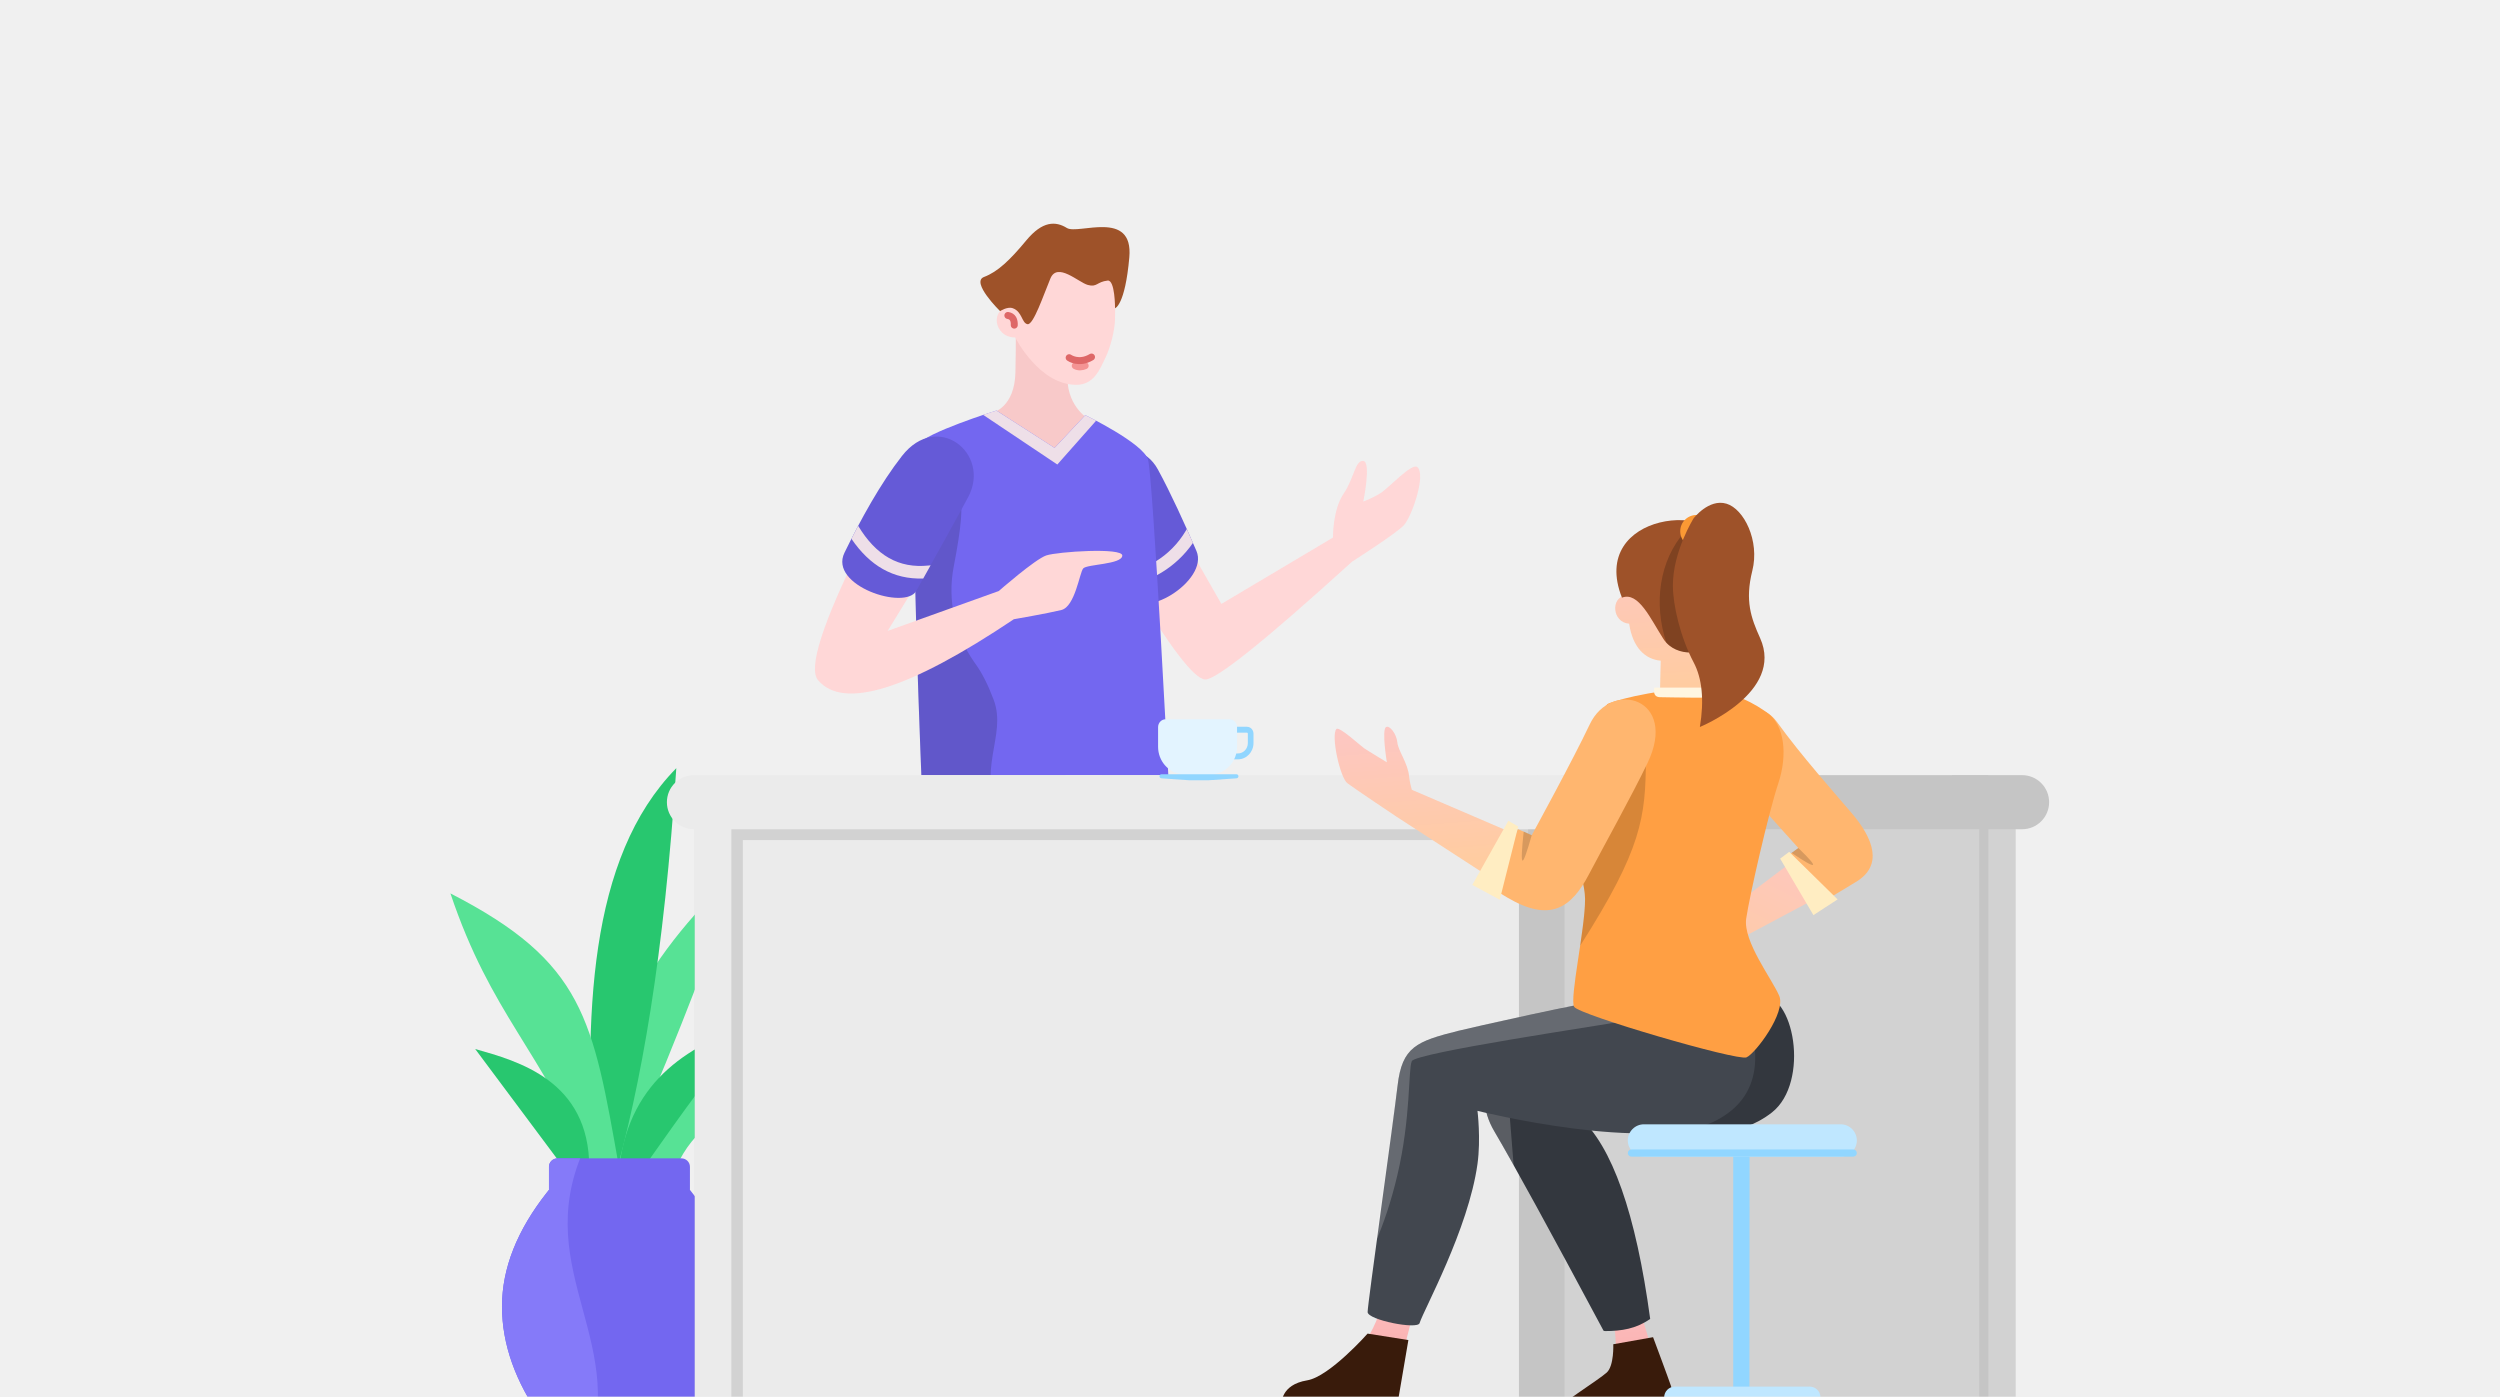
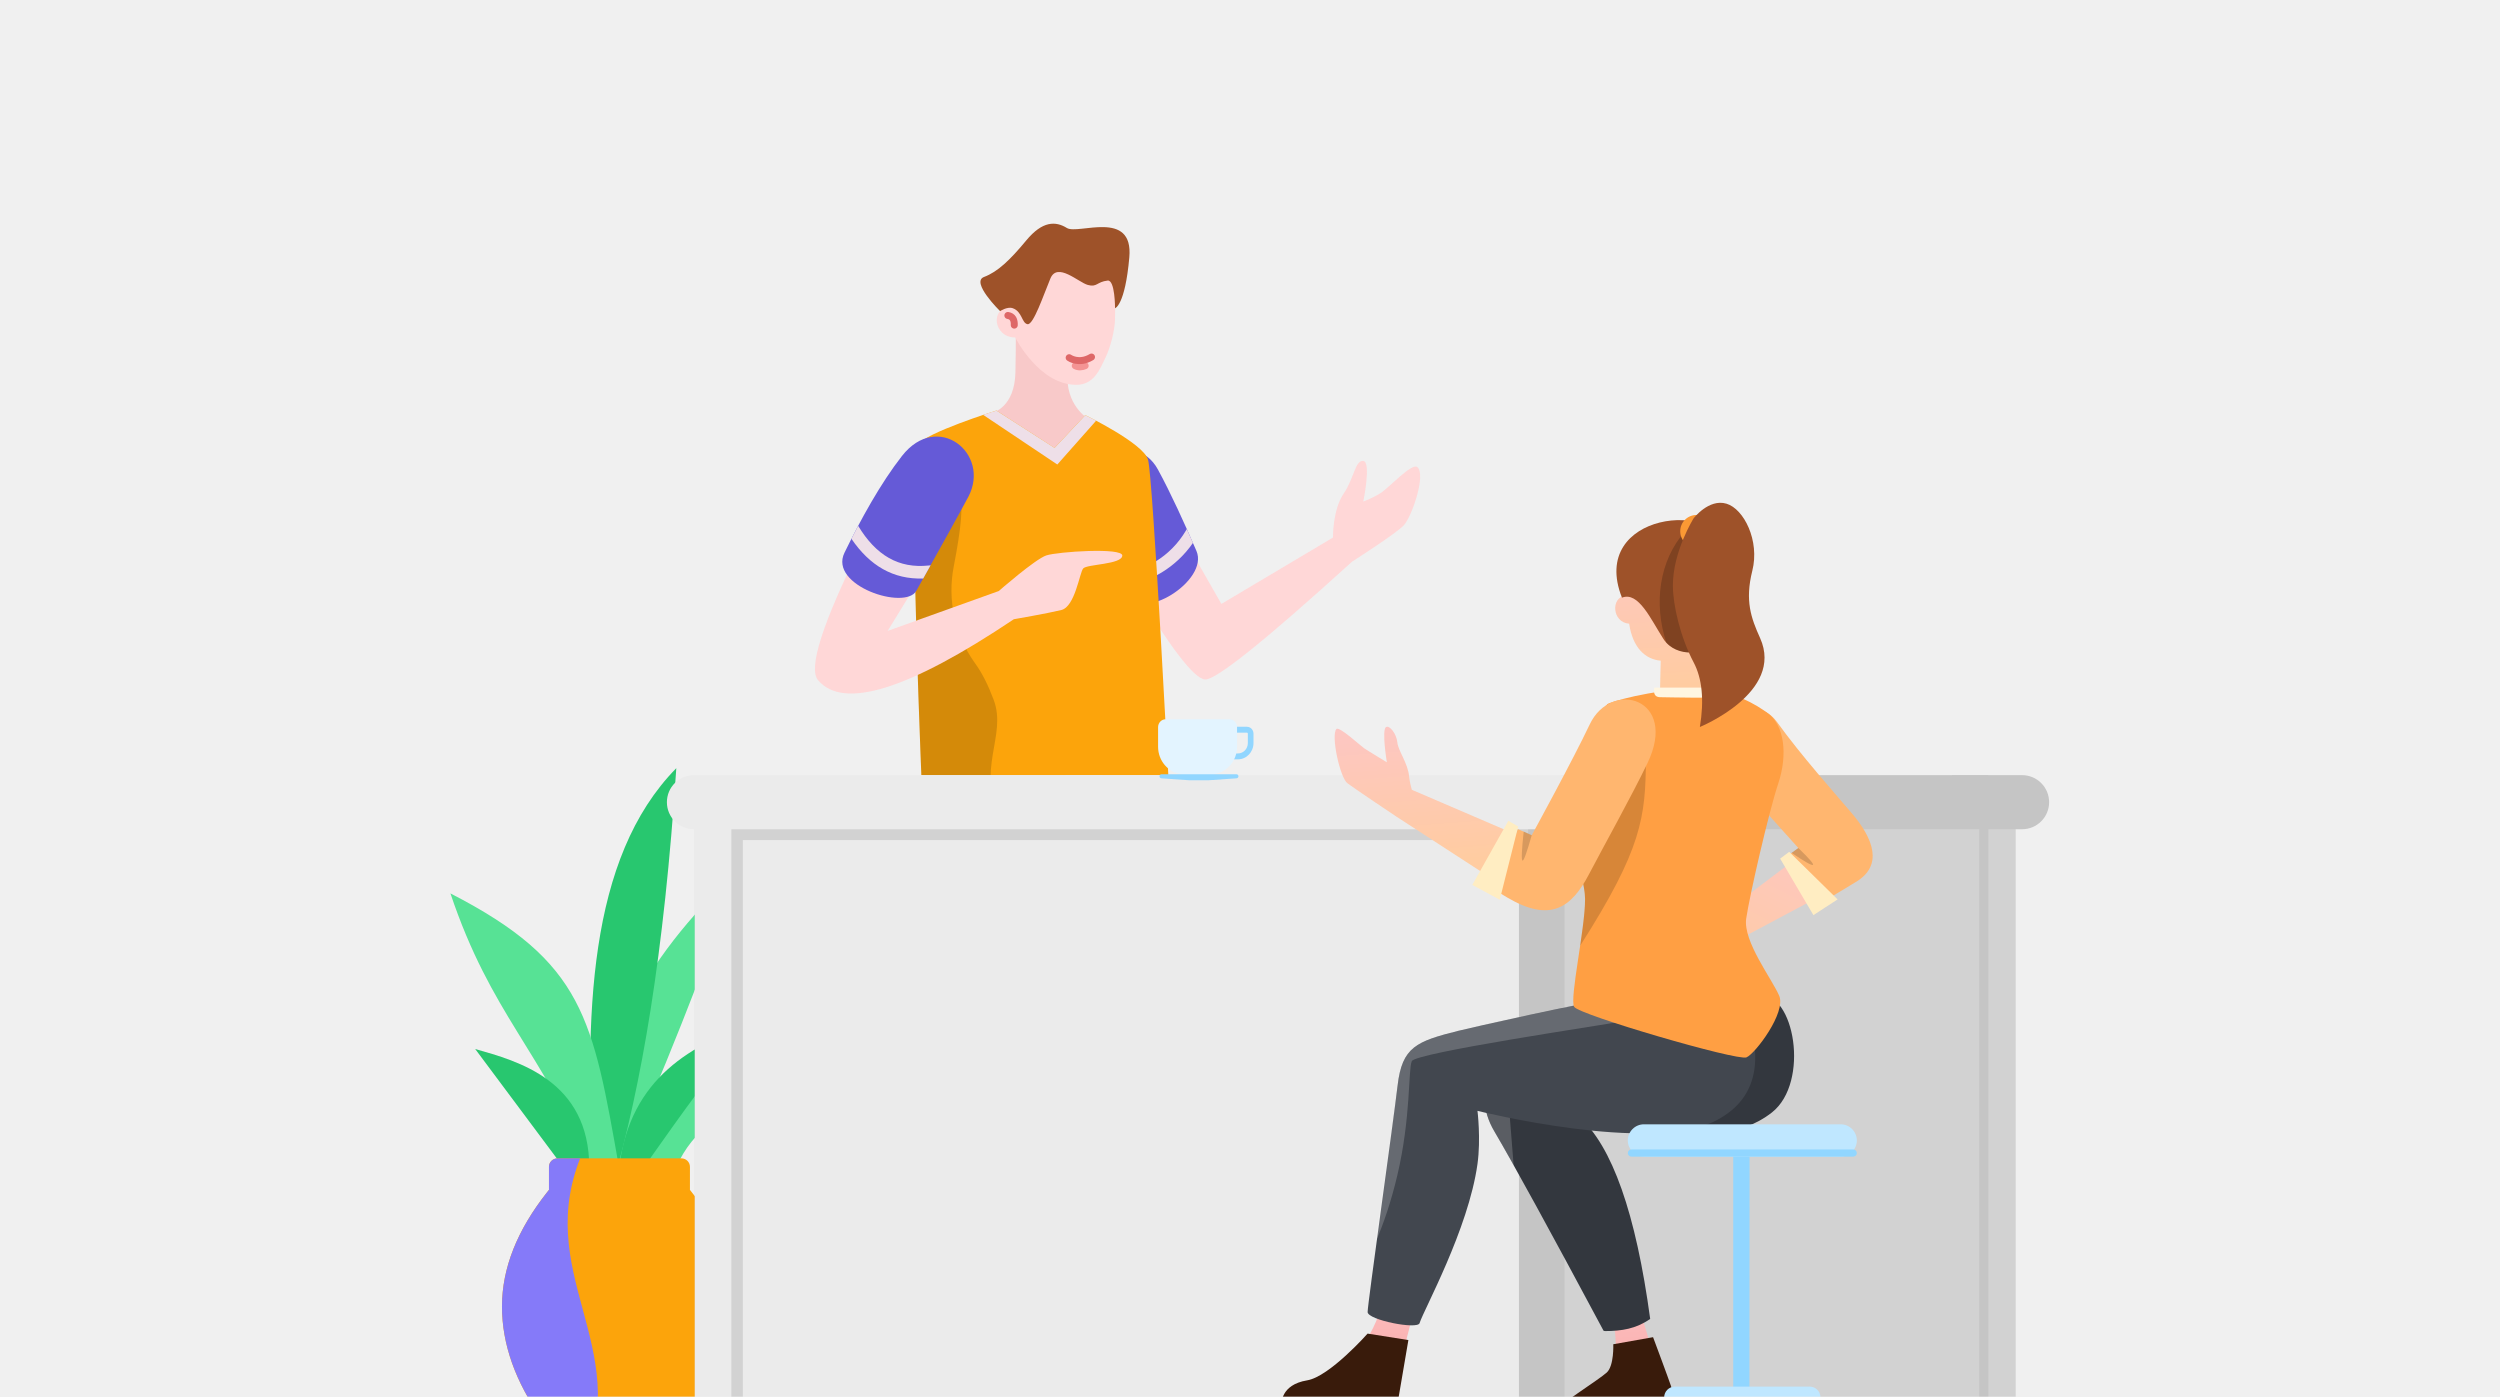
<svg xmlns="http://www.w3.org/2000/svg" xmlns:xlink="http://www.w3.org/1999/xlink" width="358px" height="200px" viewBox="0 0 358 200" version="1.1">
  <defs>
    <path d="M6,0 L352,0 C355.314,-6.08718376e-16 358,2.686 358,6 L358,200 L358,200 L0,200 L0,6 C-4.05812251e-16,2.686 2.686,6.08718376e-16 6,0 Z" id="path-1" />
    <path d="M7.952,0.064 L25.69,0.064 C26.366,0.064 26.914,0.603 26.914,1.268 L26.914,4.578 C31.399,10.144 33.642,15.71 33.642,21.277 C33.642,26.672 31.727,32.066 27.896,37.461 C27.668,37.784 27.293,37.976 26.894,37.976 L6.749,37.976 C6.349,37.976 5.975,37.784 5.746,37.461 C1.915,32.066 0,26.672 0,21.277 C0,15.815 2.159,10.354 6.477,4.893 L6.728,4.578 L6.728,1.268 C6.728,0.603 7.276,0.064 7.952,0.064 Z" id="path-3" />
    <linearGradient x1="37.551%" y1="102.348%" x2="37.551%" y2="13.407%" id="linearGradient-5">
      <stop stop-color="#752E73" offset="0%" />
      <stop stop-color="#222735" offset="100%" />
    </linearGradient>
    <linearGradient x1="49.141%" y1="69.518%" x2="51.897%" y2="4.78%" id="linearGradient-6">
      <stop stop-color="#752E73" offset="0%" />
      <stop stop-color="#222735" offset="100%" />
    </linearGradient>
    <linearGradient x1="46.146%" y1="-28.186%" x2="50%" y2="91.05%" id="linearGradient-7">
      <stop stop-color="#FDC6C6" offset="0%" />
      <stop stop-color="#FFCCA1" offset="100%" />
    </linearGradient>
    <linearGradient x1="46.571%" y1="-28.186%" x2="50%" y2="91.05%" id="linearGradient-8">
      <stop stop-color="#FDC6C6" offset="0%" />
      <stop stop-color="#FAB2B2" offset="100%" />
    </linearGradient>
    <linearGradient x1="45.662%" y1="-28.186%" x2="50%" y2="91.05%" id="linearGradient-9">
      <stop stop-color="#FDC6C6" offset="0%" />
      <stop stop-color="#FAB2B2" offset="100%" />
    </linearGradient>
    <linearGradient x1="44.189%" y1="-28.186%" x2="50%" y2="91.05%" id="linearGradient-10">
      <stop stop-color="#FDC6C6" offset="0%" />
      <stop stop-color="#FFCCA1" offset="100%" />
    </linearGradient>
    <linearGradient x1="42.314%" y1="-8.513%" x2="50%" y2="80.721%" id="linearGradient-11">
      <stop stop-color="#FDC6C6" offset="0%" />
      <stop stop-color="#FFCCA1" offset="100%" />
    </linearGradient>
  </defs>
  <g id="📝-Pages-New" stroke="none" stroke-width="1" fill="none" fill-rule="evenodd">
    <g id="Knowledge-Base" transform="translate(-670, -445)">
      <g id="Illustration" transform="translate(670, 445)">
        <mask id="mask-2" fill="white">
          <use xlink:href="#path-1" />
        </mask>
        <g id="Mask" />
        <g id="Coffe-Break" mask="url(#mask-2)">
          <g transform="translate(64, 32)">
            <g id="Group-79" transform="translate(0.5, 78)">
              <g id="Group-86">
                <path d="M23.979,58.234 C30.346,43.991 36.13,29.363 41.424,14.412 C29.228,25.78 19.744,39.63 21.095,58.234 L23.979,58.234 Z" id="Path-113" fill="#57E295" />
                <path d="M20.586,59.721 C19.079,35.435 19.718,12.88 32.347,0 C30.605,26.665 27.346,45.45 23.219,59.721 L20.586,59.721 Z" id="Rectangle" fill="#28C76F" />
                <path d="M20.007,57.192 C12.951,40.221 5.861,35.356 2.45563569e-14,17.935 C19.181,27.771 20.383,35.893 24.148,57.192 L20.007,57.192 Z" id="Path-112" fill="#57E295" />
                <path d="M16.209,57.192 L3.551,40.221 C9.665,41.944 19.883,44.735 19.883,57.192 L16.209,57.192 Z" id="Path-114" fill="#28C76F" />
                <path d="M28.048,57.192 L32.271,57.192 C34.954,51.651 38.735,47.837 47.884,52.461 C41.887,43.427 29.583,40.694 28.048,57.192 Z" id="Path-116" fill="#57E295" />
                <path d="M24.164,57.192 L27.675,57.192 C34.12,48.078 36.891,44.106 43.56,36.323 C34.774,39.62 25.756,44.106 24.164,57.192 Z" id="Path-117" fill="#28C76F" />
              </g>
              <g id="Group-85" transform="translate(7.384615, 55.8125)">
                <mask id="mask-4" fill="white">
                  <use xlink:href="#path-3" />
                </mask>
-                 <use id="Rectangle" fill="#7367F0" xlink:href="#path-3" />
+                 <use id="Rectangle" fill="#fca40b" xlink:href="#path-3" />
                <path d="M-4.282,-0.978 L11.622,-0.978 C4.008,16.458 19.027,26.784 11.622,44.155 L-4.282,44.155 L-4.282,-0.978 Z" id="Rectangle" fill="#857AF9" mask="url(#mask-4)" />
              </g>
            </g>
            <g id="Men4.4" transform="translate(52.5, 0)">
              <g id="LArm" transform="translate(39.53239, 32.45842)">
                <path d="M34.851,12.517 C34.851,12.517 34.789,8.585 36.36,6.26 C37.931,3.936 37.993,1.467 39.182,1.548 C40.371,1.628 39.193,7.367 39.193,7.367 C39.193,7.367 40.702,6.797 41.785,6.075 C42.869,5.353 46.155,1.794 46.923,2.424 C48.225,3.499 46.128,9.561 44.985,10.773 C43.84,11.985 37.58,15.972 37.58,15.972 C25.106,27.306 18.09,32.93 16.529,32.844 C14.969,32.757 11.469,28.182 6.03,19.117 L14.5,14.377 L18.87,22.02 L34.851,12.517 Z" id="Path" fill="#FFD7D7" />
                <path d="M0.935,10.367 C2.142,13.139 3.819,17 5.459,20.65 C7.31,24.768 17.13,18.686 15.299,14.44 C13.653,10.622 11.607,6.113 9.772,2.758 C6.415,-3.373 -2.972,1.401 0.935,10.367 Z" id="Path" fill="#655AD7" />
                <path d="M13.919,11.298 C14.22,11.969 14.514,12.635 14.799,13.286 C12.351,16.831 8.664,18.914 4.941,19.493 L4.179,17.779 L4.179,17.779 C7.749,17.375 11.548,15.338 13.795,11.513 L13.919,11.298 Z" id="Path" fill="#EEDFE8" />
              </g>
              <g id="Head" transform="translate(23.19555, 0)">
                <path d="M2.51,27.061 C2.51,27.061 5.606,26.341 5.713,21.317 C5.821,16.293 5.745,14.579 5.745,14.579 L13.084,14.457 C13.084,14.457 13.158,20.056 13.159,22.081 C13.162,26.49 16.468,28.196 16.468,28.196 C16.468,28.196 16.193,32.501 10.015,32.845 C5.191,33.115 2.51,27.061 2.51,27.061 Z" id="Path" fill="#F8C9C9" />
                <g id="Head1" transform="translate(0.3051, 0)">
                  <path d="M4.766,12.039 C1.725,11.923 2.221,16.333 5.381,16.327 C5.381,16.327 8.776,23.09 14.107,23.107 C16.675,23.116 17.514,20.85 18.284,19.26 C19.054,17.669 19.619,15.29 19.666,13.833 C19.716,12.28 19.722,7.177 19.722,7.177 L11.847,3.567 L4.648,7.171 L4.766,12.039 Z" id="Path" fill="#FFD7D7" />
                  <path d="M13.974,20.446 C14.454,20.645 14.987,20.527 15.385,20.297" id="Path" stroke="#F49494" stroke-linecap="round" transform="translate(14.67981, 20.42227) rotate(6) translate(-14.67981, -20.42227) " />
                  <path d="M0.912,7.661 C2.867,6.926 4.621,5.252 6.956,2.433 C9.29,-0.385 11.171,-0.348 12.78,0.649 C14.389,1.646 22.331,-2.081 21.718,4.851 C21.104,11.789 19.672,12.135 19.672,12.135 C19.672,12.135 19.686,8.054 18.616,8.177 C17.039,8.358 17.109,9.172 15.774,8.804 C14.439,8.436 11.416,5.487 10.42,7.871 C9.425,10.254 7.984,14.567 7.142,14.423 C6.3,14.274 6.394,12.615 5.024,12.135 C4.25,11.864 3.212,12.553 3.212,12.553 C3.212,12.553 -1.044,8.392 0.912,7.661 Z" id="Path" fill="#9E5229" />
                  <path d="M13.166,18.804 C13.166,18.804 14.24,20.132 16.281,19.541" id="Path" stroke="#DE6767" stroke-linecap="round" transform="translate(14.72367, 19.24829) rotate(-15) translate(-14.72367, -19.24829) " />
                  <path d="M5.072,14.632 C5.262,13.95 5.176,13.354 4.492,13.08" id="Path-8" stroke="#DE6767" stroke-linecap="round" transform="translate(4.82592, 13.85597) rotate(-13) translate(-4.82592, -13.85597) " />
                </g>
              </g>
              <g id="LLeg" transform="translate(27.37547, 68.80551)">
                <path d="M0,0 C0,0 5.19,56.278 5.351,60.191 C5.513,64.103 3.685,70.854 3.72,78.172 C3.756,85.49 3.745,102.601 4.388,109.221 C4.803,113.501 15.14,113.033 15.837,109.46 C16.972,103.636 20.649,64.913 20.7,57.924 C20.752,50.935 21.193,0.673 21.193,0.673 L0,0 Z" id="Path" fill="url(#linearGradient-5)" />
                <path d="M8.253,61.942 L8.265,62.082 C8.438,64.467 6.933,72.317 3.751,85.63 L3.72,78.172 L3.72,78.172 C3.685,70.985 5.448,64.344 5.358,60.403 L5.351,60.191 C5.297,58.872 4.672,51.607 3.866,42.552 L4.242,43.878 C6.449,51.733 7.786,57.755 8.253,61.942 Z" id="Path" fill-opacity="0.192" fill="#FFFFFF" />
                <ellipse id="Oval" fill-opacity="0.192" fill="#FFFFFF" transform="translate(17.34076, 60.86724) rotate(3) translate(-17.34076, -60.86724) " cx="17.341" cy="60.867" rx="2.549" ry="4.328" />
              </g>
              <g id="RLeg" transform="translate(7.802445, 68.52333)">
                <path d="M10.037,0.739 C10.037,0.739 6.427,39.354 6.476,46.749 C6.525,54.144 7.587,57.391 6.075,62.696 C4.564,68.001 3.182,103.97 3.274,108.797 C3.365,113.548 14.102,113.271 14.453,110.012 C15.125,103.778 21.595,66.25 22.372,59.968 C23.148,53.686 32.747,0.206 32.747,0.206 L10.037,0.739 Z" id="Path" fill="url(#linearGradient-6)" />
                <path d="M13.057,26.948 L12.375,29.399 C10.378,36.632 8.535,44.281 9.018,55.208 L9.041,55.707 C9.16,58.074 7.644,71.811 4.492,96.918 L4.192,98.682 C3.883,100.482 3.608,102.018 3.367,103.289 L3.435,101.066 C3.837,88.792 4.918,66.758 6.075,62.696 C7.587,57.391 6.525,54.144 6.476,46.749 C6.441,41.573 8.2,21.098 9.259,9.28 L10.037,0.739 L14.756,0.629 L14.768,1.944 C14.851,14.085 14.281,22.42 13.057,26.948 L13.057,26.948 Z" id="Path" fill-opacity="0.192" fill="#FFFFFF" />
                <ellipse id="Oval" fill-opacity="0.192" fill="#FFFFFF" transform="translate(18.20958, 60.51244) rotate(5) translate(-18.20958, -60.51244) " cx="18.21" cy="60.512" rx="2.913" ry="4.689" />
              </g>
              <g id="Body" transform="translate(14.0444, 26.79107)">
-                 <path d="M24.867,0.656 C24.867,0.656 33.142,4.662 33.85,7.012 C34.559,9.361 36.932,55.454 36.932,55.454 C25.256,60.793 13.47,61.259 1.561,56.369 C1.561,56.369 -0.547,7.123 0.819,4.948 C1.923,3.186 12.145,0 12.145,0 L20.468,5.345 L24.867,0.656 Z" id="Path" fill="#7367F0" />
+                 <path d="M24.867,0.656 C24.867,0.656 33.142,4.662 33.85,7.012 C34.559,9.361 36.932,55.454 36.932,55.454 C25.256,60.793 13.47,61.259 1.561,56.369 C1.561,56.369 -0.547,7.123 0.819,4.948 C1.923,3.186 12.145,0 12.145,0 L20.468,5.345 L24.867,0.656 Z" id="Path" fill="#fca40b" />
                <path d="M6.863,12.489 C7.399,13.435 7.123,16.711 6.033,22.319 C5.105,27.097 6.166,32.039 8.968,36.026 L9.125,36.246 C10.073,37.553 10.946,39.272 11.745,41.406 C13.723,46.685 9.103,51.078 12.743,59.405 C9.028,58.912 5.3,57.904 1.561,56.369 L1.338,50.873 C0.944,40.74 0.181,19.275 0.396,9.682 L0.88,9.772 C4.205,10.414 6.199,11.319 6.863,12.489 Z" id="Path" fill-opacity="0.16" fill="#000000" />
                <path d="M12.145,0 L20.468,5.345 L24.867,0.656 L25.496,0.97 C25.747,1.098 26.063,1.261 26.423,1.451 L20.865,7.728 L10.237,0.613 L11.034,0.35 C11.713,0.129 12.145,0 12.145,0 Z" id="Path" fill="#EEDFE8" />
              </g>
              <g id="RArm" transform="translate(0, 30.39757)">
                <path d="M26.528,22.236 C26.528,22.236 31.739,17.668 33.335,17.138 C34.93,16.608 44.273,15.971 44.214,17.169 C44.147,18.452 39.129,18.379 38.609,19.01 C38.089,19.641 37.45,24.472 35.485,24.956 C33.523,25.441 28.683,26.276 28.683,26.276 C13.598,36.383 4.25,39.291 0.641,34.997 C-0.799,33.285 1.296,26.772 6.924,15.456 L18.268,15.456 L10.613,27.949 L26.528,22.236 Z" id="Path" fill="#FFD7D7" />
                <path d="M12.665,2.894 C9.631,6.768 6.759,11.971 4.426,16.76 C2.138,21.458 13.117,25.054 14.716,22.211 C17.367,17.495 21.535,9.961 22.184,8.71 C25.391,2.53 17.751,-3.601 12.665,2.894 Z" id="Path" fill="#655AD7" />
                <path d="M16.517,18.58 L16.764,18.551 L15.706,20.445 L15.706,20.445 C11.435,20.594 8.059,18.627 5.423,14.755 C5.737,14.138 6.058,13.518 6.387,12.898 C8.945,17.131 12.188,19.045 16.517,18.58 L16.517,18.58 Z" id="Path" fill="#EEDFE8" />
              </g>
            </g>
            <g id="Group-26" transform="translate(31, 79)">
              <g id="Group-25" transform="translate(4.5, 0)">
                <polygon id="Rectangle" fill="#91D6FF" points="53.09 2.583 61.811 2.583 61.811 78.571 53.09 78.571" />
                <polygon id="Rectangle" fill="#E3F4FF" points="53.09 -2.427296e-13 58.323 -2.427296e-13 58.323 78.571 53.09 78.571" />
                <polygon id="Rectangle" fill="#D2D2D2" points="2.39646776e-14 2.583 43.171 2.583 43.171 17.176 8.721 17.176 8.721 102.656 0 102.656" />
                <polygon id="Rectangle" fill="#EBEBEB" points="9.80718986e-14 2.583 5.233 2.583 5.233 102.656 8.81955466e-14 102.656" />
              </g>
              <g id="Group-25" transform="translate(0.5, 0)">
                <polygon id="Rectangle" fill="#D2D2D2" points="184.451 2.583 193.148 2.583 193.148 102.656 184.451 102.656" />
                <polygon id="Rectangle" fill="#C5C5C5" points="184.02 -2.427296e-13 189.238 -2.427296e-13 189.238 102.656 184.02 102.656" />
                <polygon id="Rectangle" fill="#D2D2D2" points="123.317 2.583 187.933 2.583 187.933 102.318 132.014 102.656 123.317 102.656" />
                <polygon id="Rectangle" fill="#EBEBEB" points="10.871 -1.91433929e-13 124.622 -2.75266377e-13 124.622 102.783 10.871 102.783" />
                <polygon id="Rectangle" fill="#C5C5C5" points="122.013 2.583 127.231 2.583 127.231 102.783 122.013 102.783" />
                <polygon id="Rectangle" fill="#C5C5C5" points="123.317 2.583 128.535 2.583 128.535 102.656 123.317 102.656" />
                <path d="M128.951,0 L194.06,0 C196.2,6.21655142e-15 197.934,1.734 197.934,3.874 C197.934,6.014 196.2,7.748 194.06,7.748 L128.951,7.748 C126.812,7.748 125.077,6.014 125.077,3.874 C125.077,1.734 126.812,3.93032193e-16 128.951,0 Z" id="Rectangle" fill="#C5C5C5" />
                <polygon id="Rectangle" fill="#D2D2D2" points="9.566 1.55 123.317 1.55 123.317 9.298 9.566 9.298" />
                <path d="M3.874,0 L129.009,0 C131.149,1.32702242e-14 132.883,1.734 132.883,3.874 C132.883,6.014 131.149,7.748 129.009,7.748 L3.874,7.748 C1.734,7.748 2.62021462e-16,6.014 0,3.874 C-2.62021462e-16,1.734 1.734,-5.10570166e-17 3.874,0 Z" id="Rectangle" fill="#EBEBEB" />
              </g>
            </g>
            <g id="Cup" transform="translate(108.5, 75.5) scale(-1, 1) translate(-108.5, -75.5) translate(101.5, 71)">
              <path d="M3.637,1.073 L0.942,1.073 C0.422,1.073 0,1.514 0,2.057 L0,3.406 C0,4.694 1,5.739 2.233,5.739 L3.637,5.739 C3.86,5.739 4.041,5.55 4.041,5.317 C4.041,5.084 3.86,4.895 3.637,4.895 L2.233,4.895 C1.446,4.895 0.808,4.228 0.808,3.406 L0.808,2.057 C0.808,1.98 0.868,1.917 0.942,1.917 L3.637,1.917 C3.86,1.917 4.041,1.728 4.041,1.495 C4.041,1.262 3.86,1.073 3.637,1.073 Z" id="Path" fill="#91D6FF" />
              <path d="M12.585,0 C13.18,0 13.662,0.504 13.662,1.125 L13.662,3.938 C13.662,5.962 12.199,7.63 10.317,7.85 L10.316,8.438 L5.602,8.438 L5.602,7.838 C3.767,7.572 2.354,5.927 2.354,3.938 L2.354,1.125 C2.354,0.504 2.837,0 3.431,0 L12.585,0 Z" id="Path" fill="#E3F4FF" />
              <path d="M2.435,7.875 L13.18,7.875 C13.336,7.875 13.462,8.001 13.462,8.156 C13.462,8.315 13.339,8.446 13.181,8.457 L9.237,8.731 L9.237,8.731 L6.41,8.731 L2.434,8.457 C2.276,8.446 2.154,8.315 2.154,8.156 C2.154,8.001 2.28,7.875 2.435,7.875 Z" id="Rectangle" fill="#91D6FF" />
            </g>
            <g id="Wom3.8" transform="translate(118.5, 40)">
              <g id="RArm" transform="translate(54.04724, 29.00508)">
                <path d="M10.009,31.176 C10.009,31.176 4.468,36.149 4.85,36.691 C5.233,37.237 8.08,35.784 8.08,35.784 C8.08,35.784 4.75,41.974 5.521,42.398 C6.292,42.823 10.067,41.699 11.176,40.402 C12.286,39.105 13.805,33.282 13.805,33.282 L20.99,22.247 L15.134,19.669 L10.009,31.176 Z" id="Path" fill="url(#linearGradient-7)" transform="translate(12.91097, 31.07939) rotate(28.86647) translate(-12.91097, -31.07939) " />
                <path d="M10.257,8.268 C12.687,11.267 20.972,20.429 20.972,20.429 C20.972,20.429 20.427,20.835 19.336,21.647 L24.655,28.051 C26.919,26.674 28.428,25.761 29.181,25.314 C33.214,22.917 31.671,19.048 28.687,15.518 C26.396,12.806 21.414,7.25 17.908,2.373 C14.421,-2.48 5.542,2.448 10.257,8.268 Z" id="Path" fill="#FFB66F" />
                <path d="M20.972,20.429 C22.527,21.927 23.223,22.735 23.062,22.851 C22.9,22.967 21.882,22.39 20.009,21.12 L20.972,20.429 Z" id="Path-15" fill-opacity="0.16" fill="#000000" />
                <polygon id="Path-76" fill="#FFEDC2" points="19.666 20.977 26.598 27.789 23.132 30.041 18.37 21.949" />
              </g>
              <g id="LLeg" transform="translate(52.23785, 101.9409) scale(-1, 1) translate(-52.23785, -101.9409) translate(29.73785, 70.4409)">
                <path d="M24.653,41.222 L28.375,53.311 L22.119,53.594 C22.119,53.594 23.001,49.459 21.742,45.583 C20.732,42.471 19.908,40.918 19.908,40.918 L24.653,41.222 Z" id="Path" fill="url(#linearGradient-8)" transform="translate(24.14153, 47.25597) scale(-1, 1) translate(-24.14153, -47.25597) " />
                <path d="M26.571,50.085 C26.571,50.085 26.226,53.146 27.221,54.191 C28.217,55.235 33.607,59.211 34.029,59.966 C34.451,60.72 33.696,61.553 33.696,61.553 C33.696,61.553 27.874,62.061 25.255,60.466 C23.365,59.314 22.022,58.387 22.022,58.387 L21.311,59.905 L18.198,59.229 C18.198,59.229 17.402,56.687 17.905,55.485 C18.407,54.282 20.958,48.681 20.958,48.681 C20.958,48.681 22.829,49.149 26.571,50.085 Z" id="Path" fill="#391B0B" transform="translate(25.94766, 55.1555) rotate(-4) translate(-25.94766, -55.1555) " />
                <path d="M5.425,0.016 C10.131,0.479 33.311,6.045 38.084,7.034 C42.856,8.022 46.891,13.371 43.252,19.564 C40.527,24.198 35.312,33.717 27.609,48.121 C27.537,48.138 27.468,48.169 27.395,48.169 C25.045,48.169 22.949,47.845 20.932,46.427 C22.976,31.324 26.377,21.668 31.136,17.459 C31.136,17.459 12.703,24.142 3.484,16.851 C-1.954,12.55 0.239,-0.494 5.425,0.016 Z" id="Path" fill="#33373E" />
                <path d="M43.252,19.564 C42.513,20.821 41.563,22.495 40.487,24.422 L41.723,8.776 C44.5,11.041 45.886,15.081 43.252,19.564 Z" id="Combined-Shape" fill-opacity="0.192" fill="#FFFFFF" />
              </g>
              <g id="RLeg" transform="translate(34.54793, 100.3871) scale(-1, 1) translate(-34.54793, -100.3871) translate(0.047934, 68.88706)">
                <path d="M53.429,41.881 C53.429,41.881 51.356,51.101 48.658,52.088 C47.619,52.468 55.068,53.553 55.068,53.553 L57.327,44.707 L53.429,41.881 Z" id="Path" fill="url(#linearGradient-9)" transform="translate(52.94289, 47.71694) scale(-1, 1) translate(-52.94289, -47.71694) " />
                <path d="M50.697,49.644 L50.834,61.353 L54.286,61.355 L54.316,58.47 C54.316,58.47 55.405,61.16 57.069,61.315 C58.738,61.47 67.196,61.535 67.196,61.535 C67.196,61.535 67.814,58.833 64.113,57.608 C61.034,56.589 56.609,49.643 56.609,49.643 L50.697,49.644 Z" id="Path" fill="#391B0B" transform="translate(58.96594, 55.58881) rotate(-9) translate(-58.96594, -55.58881) " />
                <path d="M3.051,0.091 C-1.524,9.765 -0.597,16.263 5.832,19.585 C15.158,24.403 39.972,18.186 39.972,18.186 C39.972,18.186 39.473,22.208 39.972,25.795 C41.275,35.163 47.682,46.689 48.265,48.588 C48.559,49.545 55.705,48.131 55.705,46.997 C55.705,45.862 52.059,20.041 51.41,14.541 C50.764,9.041 48.726,8.242 42.773,6.739 C41.406,6.393 23.68,2.369 22.199,2.486 C13.712,3.158 7.329,2.36 3.051,0.091 Z" id="Path" fill="#42474F" />
                <path d="M22.199,2.486 C23.68,2.369 41.406,6.393 42.773,6.739 L43.75,6.989 C48.828,8.315 50.71,9.305 51.364,14.173 L51.54,15.571 C52.076,19.65 53.524,29.241 54.67,37.226 C53.377,34.291 52.307,31.035 51.46,27.457 C49.486,19.118 49.908,12.27 49.378,11.071 C48.847,9.872 22.919,6.044 18.463,5.254 C16.524,4.91 15.43,4.057 15.181,2.695 C17.335,2.756 19.674,2.686 22.199,2.486 Z" id="Path" fill-opacity="0.192" fill="#FFFFFF" />
              </g>
              <g id="Head" transform="translate(48.72965, 1.744522)">
                <path d="M1.48,11.573 C-0.558,11.796 -0.413,15.383 2.067,15.57 C2.574,19.027 4.382,20.675 6.586,20.865 L6.463,26.095 L16.213,26.089 C16.213,26.089 13.467,22.395 13.604,17.337 C13.741,12.279 13.512,7.528 13.512,7.528 L0.885,7.755 L1.48,11.573 Z" id="Path" fill="url(#linearGradient-10)" />
                <path d="M16.433,11.841 C14.06,10.902 12.307,14.947 10.491,17.759 C8.675,20.571 3.971,20.093 3.323,17.759 C0.868,12.647 -1.247,5.697 1.617,5.126 C2.02,-2.262 21.334,-0.518 16.433,11.841 Z" id="Path" fill="#9E5229" transform="translate(8.734338, 10.21501) scale(-1, 1) translate(-8.734338, -10.21501) " />
                <path d="M14.432,2.329 C15.26,3.033 15.788,3.967 15.852,5.126 C18.716,5.697 16.601,12.647 14.146,17.759 C13.543,19.93 9.433,20.495 7.4,18.302 C5.546,12.74 6.338,6.521 10.087,2.331 L10.087,2.331 Z" id="Combined-Shape" fill-opacity="0.199" fill="#000000" />
                <ellipse id="Oval" fill="#FB9934" cx="11.706" cy="2.331" rx="2.328" ry="2.331" />
              </g>
              <g id="Body" transform="translate(41.63287, 26.17953)">
                <path d="M25.254,2.673 C27.429,5.872 31.054,16.731 31.26,19.174 C31.492,21.992 28.475,26.481 28.425,30.56 C28.381,34.64 30.675,44.852 29.986,45.999 C29.302,47.147 6.588,53.781 5.309,53.236 C4.029,52.69 -0.388,46.811 0.621,44.422 C1.636,42.032 5.829,36.612 5.349,33.357 C4.875,30.101 2.12,18.085 0.752,13.995 C-0.61,9.905 -0.156,5.611 2.387,3.852 C3.645,2.981 7.002,0.507 12.98,0.518 C18.959,0.53 25.086,2.425 25.254,2.673 Z" id="Path" fill="#FF9F43" transform="translate(15.63632, 26.89262) scale(-1, 1) translate(-15.63632, -26.89262) " />
                <path d="M1.142,16.551 L11.565,9.041 L11.562,10.414 C11.524,18.883 10.992,23.37 2.145,37.251 L2.35,35.837 C2.638,33.783 2.862,31.86 2.848,30.56 C2.816,27.986 1.604,25.25 0.771,22.872 L1.142,16.551 Z" id="Path" fill-opacity="0.16" fill="#000000" />
                <path d="M12.769,0.284 C12.601,1.201 12.884,1.66 13.618,1.66 C14.72,1.66 22.107,1.904 23.108,1.469 C23.775,1.179 24.008,0.784 23.808,0.284 L12.769,0.284 Z" id="Path-68" fill="#FFF6E1" />
              </g>
              <g id="LArm" transform="translate(8.527888, 27.96918)">
                <path d="M9.009,17.018 C9.009,17.018 2.984,12.995 1.919,12.187 C0.858,11.382 -0.475,5.28 0.351,4.424 C0.75,4.01 3.764,6.797 4.302,7.17 C4.836,7.54 7.57,9.187 7.57,9.187 C7.57,9.187 6.796,4.517 7.462,4.14 C7.955,3.866 8.94,5.068 9.072,6.338 C9.204,7.609 10.574,9.266 10.751,11.194 C10.831,12.036 11.142,13.127 11.142,13.127 L27.861,20.311 L26.112,28.122 L9.009,17.018 Z" id="Path" fill="url(#linearGradient-11)" />
                <path d="M44.895,9.302 C42.586,14.101 38.665,21.117 36.511,25.231 C33.962,30.098 30.925,32.161 24.799,28.549 C24.321,28.267 23.566,27.812 22.532,27.184 L26.324,18.759 C27.651,19.346 28.315,19.639 28.315,19.639 C28.315,19.639 34.181,8.921 36.617,3.775 C39.716,-2.766 49.364,0.016 44.895,9.302 Z" id="Path" fill="#FFB66F" />
                <path d="M28.315,19.639 C27.6,22.159 27.158,23.368 26.989,23.269 C26.82,23.169 26.879,21.779 27.167,19.098 L28.315,19.639 Z" id="Path" fill-opacity="0.16" fill="#000000" />
                <polygon id="Path-75" fill="#FFEDC2" points="26.378 18.387 23.736 28.875 19.806 26.749 24.963 17.57" />
              </g>
              <path d="M67.21,2.22 C67.21,2.22 65.032,-0.621 62.517,0.125 C60.002,0.87 57.726,5.439 58.807,9.733 C59.882,14.028 58.995,16.478 57.691,19.373 C54.188,27.159 66.316,32.103 66.316,32.103 C65.685,28.257 65.983,25.172 67.21,22.85 C69.105,19.262 70.182,14.66 70.182,11.845 C70.182,6.948 67.21,2.22 67.21,2.22 Z" id="Path" fill="#9E5229" transform="translate(63.619, 16.05167) scale(-1, 1) translate(-63.619, -16.05167) " />
            </g>
            <g id="Cafe-Table" transform="translate(166.5, 129)">
              <polygon id="Path" fill="#91D6FF" points="17.699 1.801 17.699 52.702 20.007 52.658 20.041 2.774" />
              <path d="M4.918,0 L33.082,0 C34.361,2.82248679e-15 35.397,1.037 35.397,2.316 C35.397,3.594 34.361,4.631 33.082,4.631 L4.918,4.631 C3.639,4.631 2.603,3.594 2.603,2.316 C2.603,1.037 3.639,2.34918014e-16 4.918,0 Z" id="Rectangle" fill="#BFE7FF" />
              <path d="M3.117,3.602 L34.883,3.602 C35.167,3.602 35.397,3.832 35.397,4.117 C35.397,4.401 35.167,4.631 34.883,4.631 L3.117,4.631 C2.833,4.631 2.603,4.401 2.603,4.117 C2.603,3.832 2.833,3.602 3.117,3.602 Z" id="Rectangle" fill="#91D6FF" />
              <path d="M9.352,37.563 L28.648,37.563 C29.501,37.563 30.192,38.254 30.192,39.107 C30.192,39.959 29.501,40.65 28.648,40.65 L9.352,40.65 C8.499,40.65 7.808,39.959 7.808,39.107 C7.808,38.254 8.499,37.563 9.352,37.563 Z" id="Rectangle" fill="#BFE7FF" />
            </g>
          </g>
        </g>
      </g>
    </g>
  </g>
</svg>
